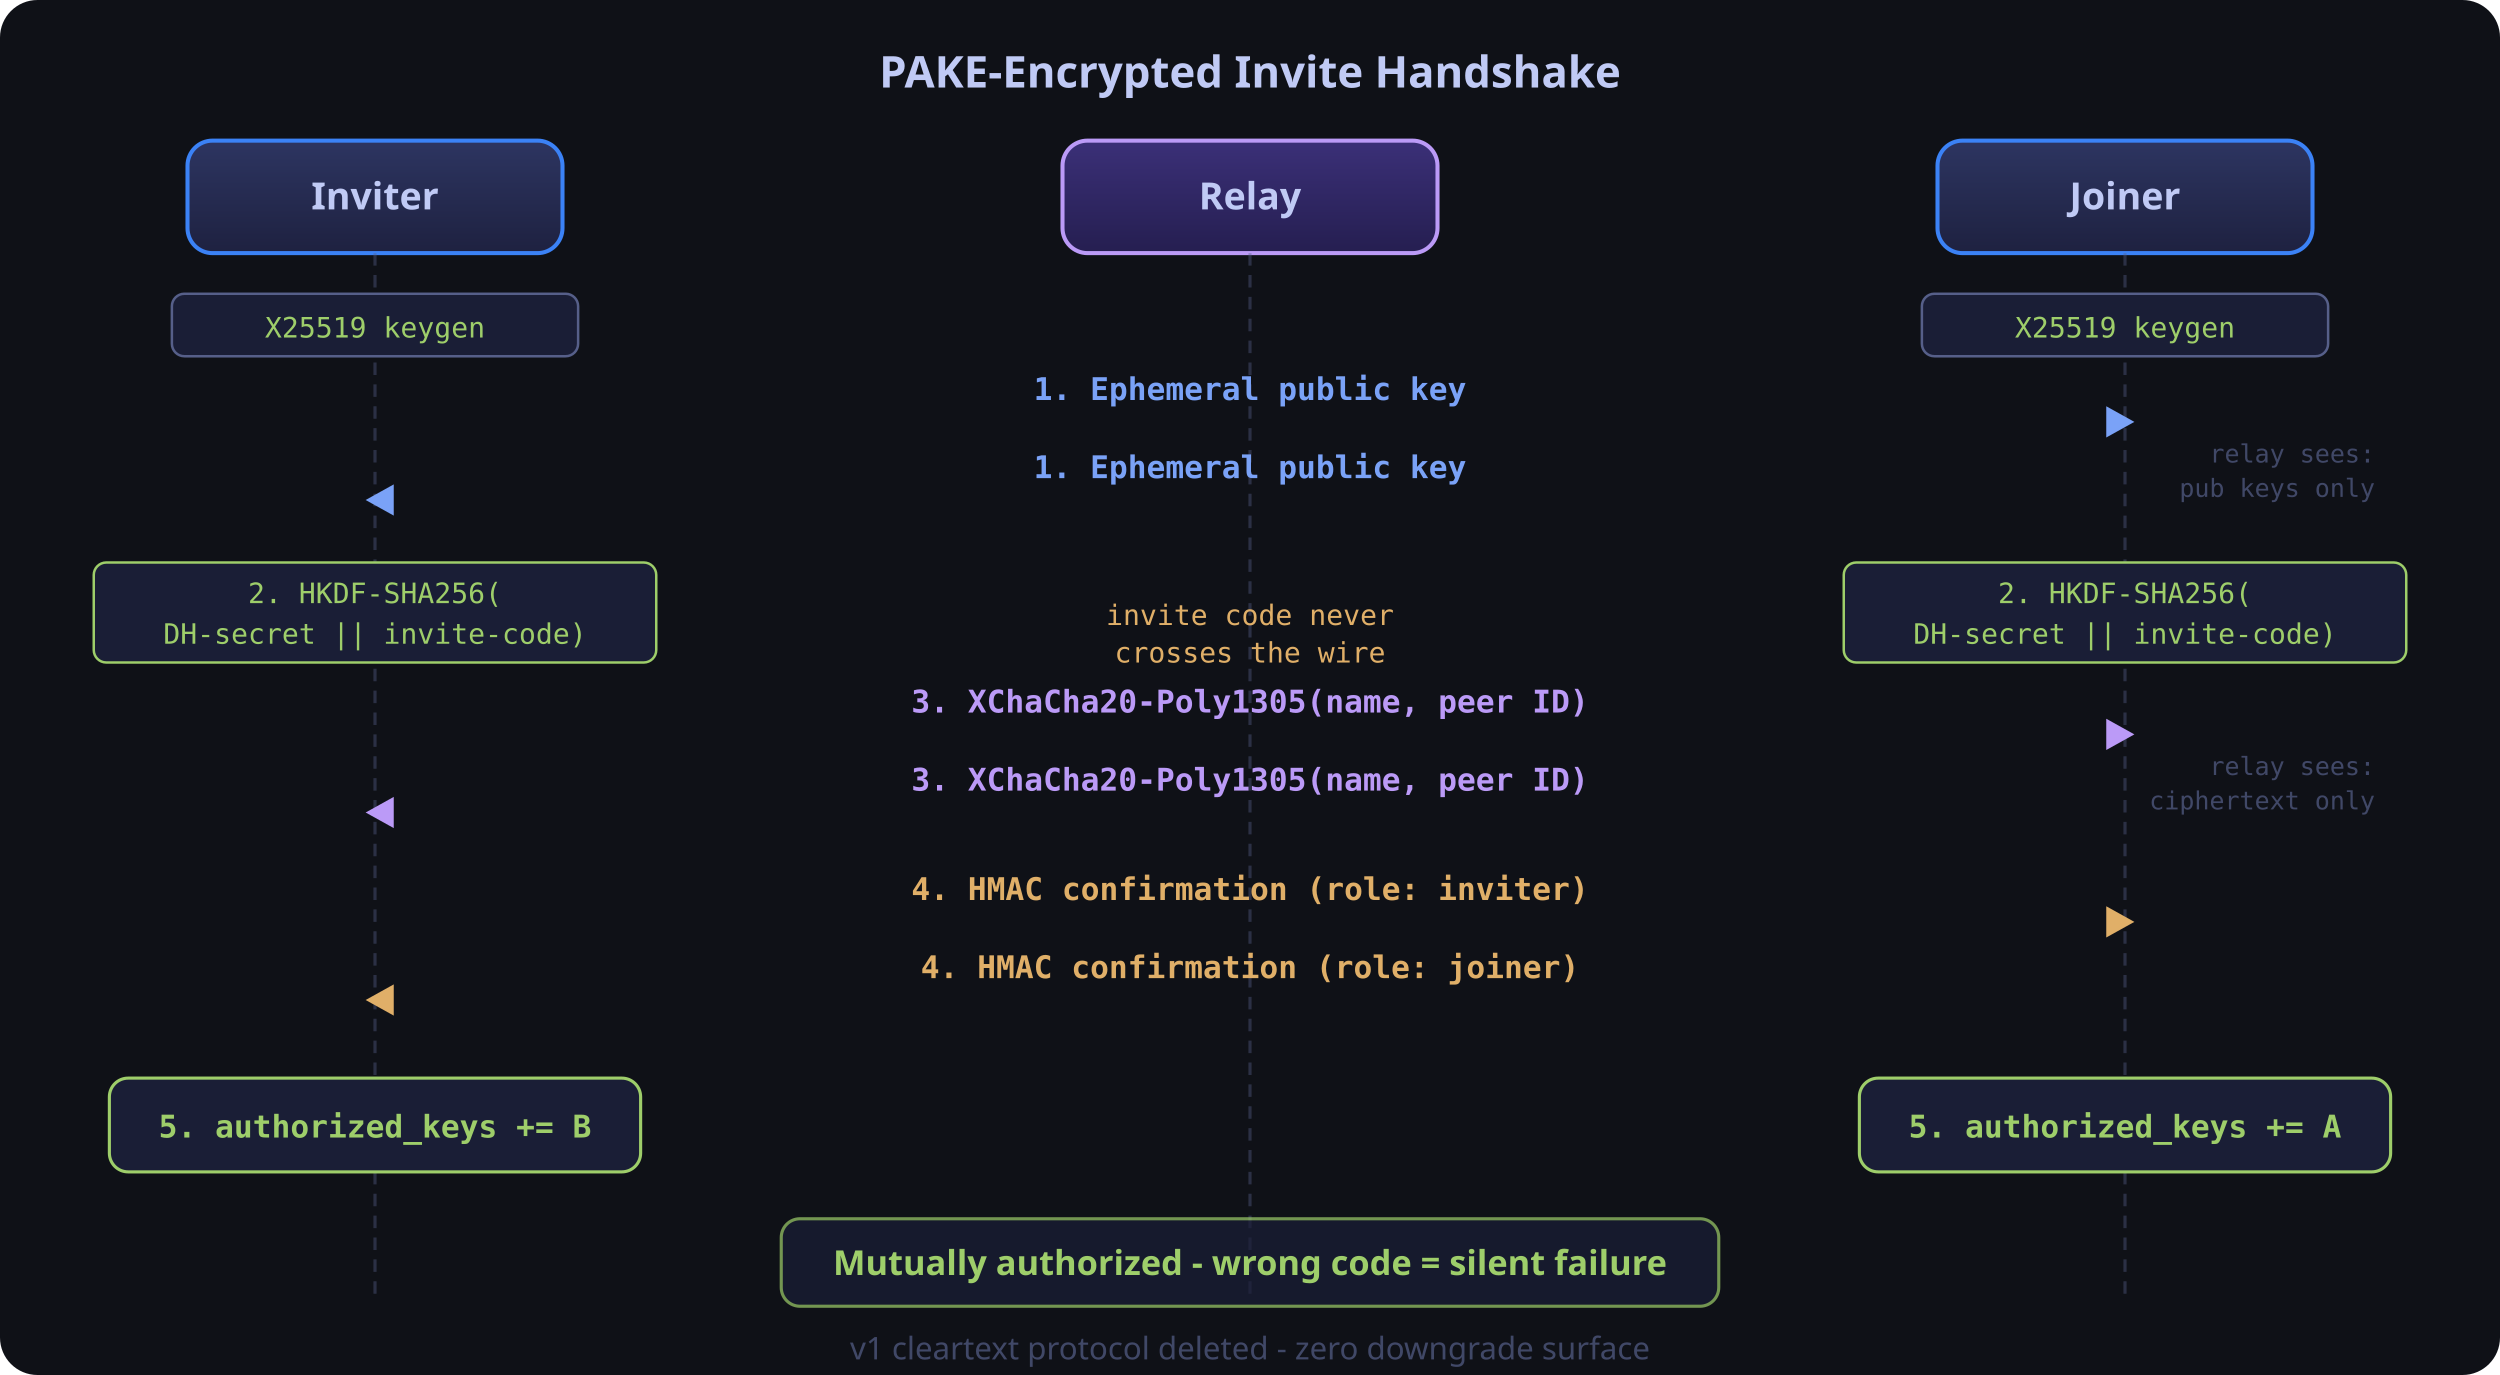
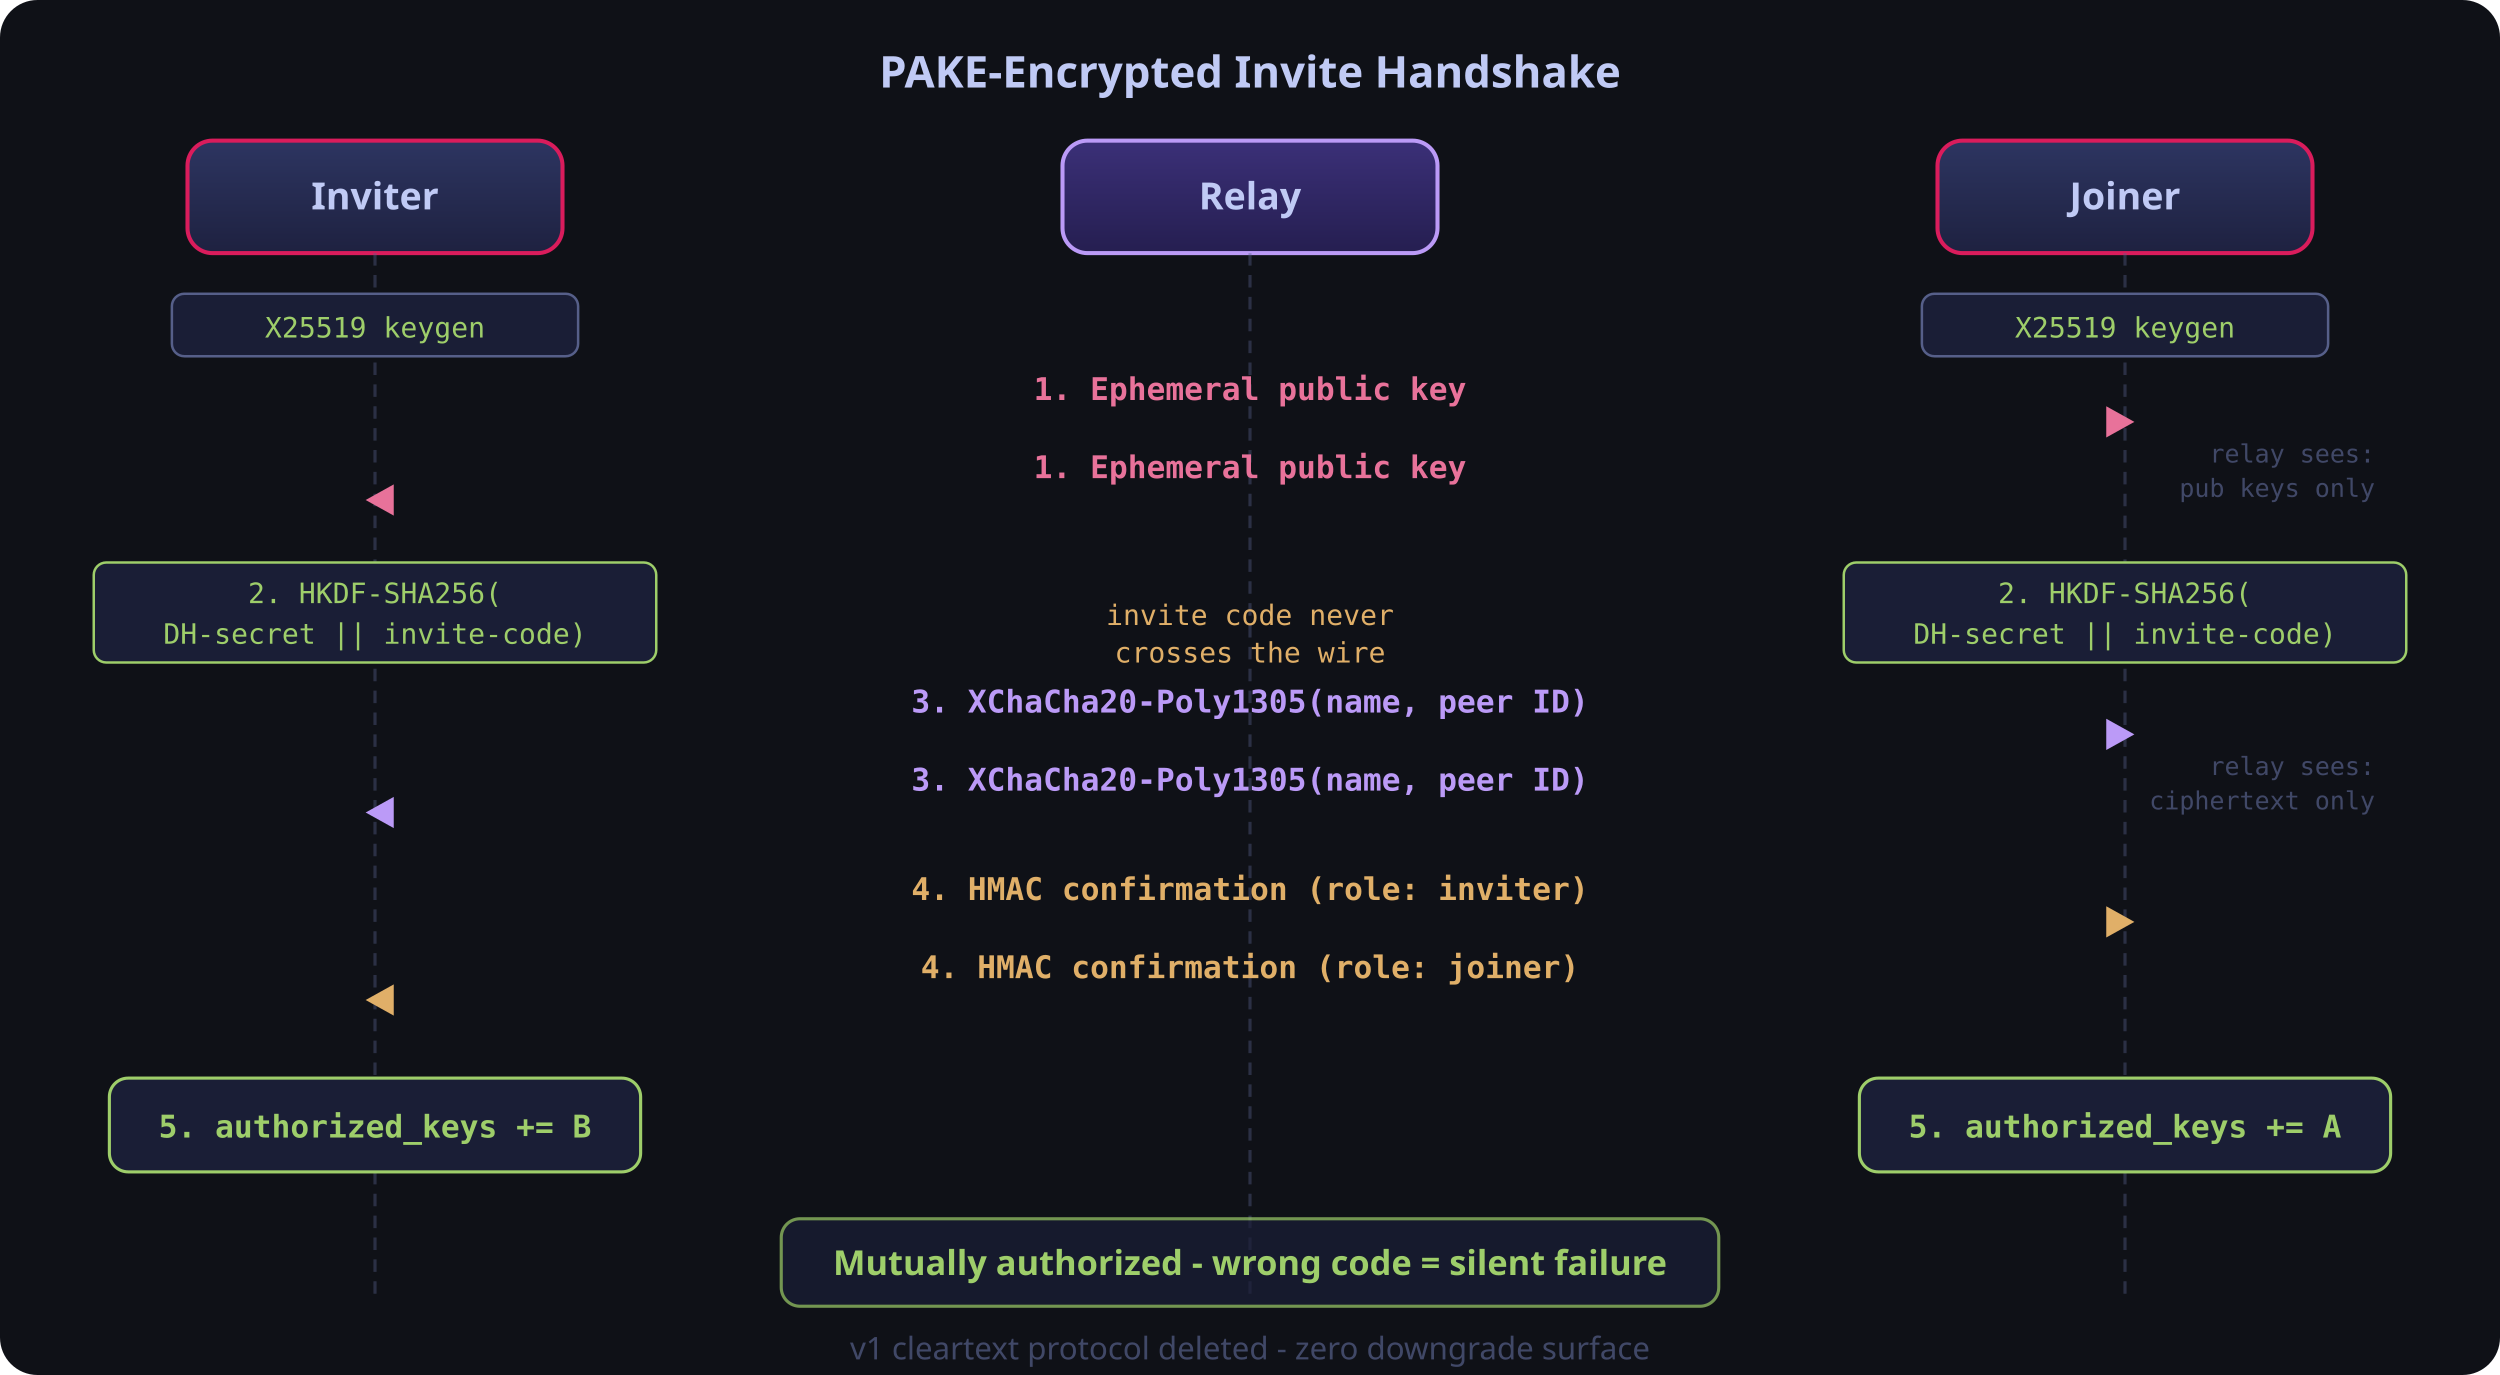
<svg xmlns="http://www.w3.org/2000/svg" viewBox="0 0 800 440" width="800" height="440">
  <defs>
    <linearGradient id="peerFill" x1="0%" y1="0%" x2="0%" y2="100%">
      <stop offset="0%" style="stop-color:#2d3561;stop-opacity:1" />
      <stop offset="100%" style="stop-color:#1e2140;stop-opacity:1" />
    </linearGradient>
    <linearGradient id="relayFill" x1="0%" y1="0%" x2="0%" y2="100%">
      <stop offset="0%" style="stop-color:#3b3078;stop-opacity:1" />
      <stop offset="100%" style="stop-color:#251e50;stop-opacity:1" />
    </linearGradient>
    <filter id="glow">
      <feGaussianBlur stdDeviation="2" result="coloredBlur" />
      <feMerge>
        <feMergeNode in="coloredBlur" />
        <feMergeNode in="SourceGraphic" />
      </feMerge>
    </filter>
  </defs>
  <rect width="800" height="440" rx="12" fill="#0f1117" />
  <text x="400" y="28" font-family="system-ui, sans-serif" font-size="14" fill="#c0caf5" text-anchor="middle" font-weight="600">PAKE-Encrypted Invite Handshake</text>
-   <rect x="60" y="45" width="120" height="36" rx="8" fill="url(#peerFill)" stroke="#3b82f6" stroke-width="1.3" />
+   <rect x="60" y="45" width="120" height="36" rx="8" fill="url(#peerFill)" stroke="#da1c5c" stroke-width="1.3" />
  <text x="120" y="67" font-family="system-ui, sans-serif" font-size="12" fill="#c0caf5" text-anchor="middle" font-weight="600">Inviter</text>
  <rect x="340" y="45" width="120" height="36" rx="8" fill="url(#relayFill)" stroke="#bb9af7" stroke-width="1.3" />
  <text x="400" y="67" font-family="system-ui, sans-serif" font-size="12" fill="#c0caf5" text-anchor="middle" font-weight="600">Relay</text>
-   <rect x="620" y="45" width="120" height="36" rx="8" fill="url(#peerFill)" stroke="#3b82f6" stroke-width="1.3" />
+   <rect x="620" y="45" width="120" height="36" rx="8" fill="url(#peerFill)" stroke="#da1c5c" stroke-width="1.3" />
  <text x="680" y="67" font-family="system-ui, sans-serif" font-size="12" fill="#c0caf5" text-anchor="middle" font-weight="600">Joiner</text>
  <line x1="120" y1="81" x2="120" y2="415" stroke="#565f89" stroke-width="1" stroke-dasharray="4,3" opacity="0.4" />
  <line x1="400" y1="81" x2="400" y2="415" stroke="#565f89" stroke-width="1" stroke-dasharray="4,3" opacity="0.4" />
  <line x1="680" y1="81" x2="680" y2="415" stroke="#565f89" stroke-width="1" stroke-dasharray="4,3" opacity="0.4" />
  <rect x="55" y="94" width="130" height="20" rx="4" fill="#1a1e36" stroke="#565f89" stroke-width="0.8" />
  <text x="120" y="108" font-family="SF Mono, monospace" font-size="9" fill="#9ece6a" text-anchor="middle">X25519 keygen</text>
  <rect x="615" y="94" width="130" height="20" rx="4" fill="#1a1e36" stroke="#565f89" stroke-width="0.8" />
  <text x="680" y="108" font-family="SF Mono, monospace" font-size="9" fill="#9ece6a" text-anchor="middle">X25519 keygen</text>
-   <line x1="120" y1="135" x2="680" y2="135" stroke="#7aa2f7" stroke-width="2" filter="url(#glow)" />
-   <polygon points="674,130 674,140 683,135" fill="#7aa2f7" />
-   <text x="400" y="128" font-family="SF Mono, monospace" font-size="10" fill="#7aa2f7" text-anchor="middle" font-weight="600">1. Ephemeral public key</text>
-   <line x1="680" y1="160" x2="120" y2="160" stroke="#7aa2f7" stroke-width="2" filter="url(#glow)" />
-   <polygon points="126,155 126,165 117,160" fill="#7aa2f7" />
-   <text x="400" y="153" font-family="SF Mono, monospace" font-size="10" fill="#7aa2f7" text-anchor="middle" font-weight="600">1. Ephemeral public key</text>
+   <line x1="120" y1="135" x2="680" y2="135" stroke="#e8729a" stroke-width="2" filter="url(#glow)" />
+   <polygon points="674,130 674,140 683,135" fill="#e8729a" />
+   <text x="400" y="128" font-family="SF Mono, monospace" font-size="10" fill="#e8729a" text-anchor="middle" font-weight="600">1. Ephemeral public key</text>
+   <line x1="680" y1="160" x2="120" y2="160" stroke="#e8729a" stroke-width="2" filter="url(#glow)" />
+   <polygon points="126,155 126,165 117,160" fill="#e8729a" />
+   <text x="400" y="153" font-family="SF Mono, monospace" font-size="10" fill="#e8729a" text-anchor="middle" font-weight="600">1. Ephemeral public key</text>
  <text x="760" y="148" font-family="SF Mono, monospace" font-size="8" fill="#565f89" text-anchor="end" opacity="0.7">relay sees:</text>
  <text x="760" y="159" font-family="SF Mono, monospace" font-size="8" fill="#565f89" text-anchor="end" opacity="0.7">pub keys only</text>
  <rect x="30" y="180" width="180" height="32" rx="4" fill="#1a1e36" stroke="#9ece6a" stroke-width="0.8" />
  <text x="120" y="193" font-family="SF Mono, monospace" font-size="9" fill="#9ece6a" text-anchor="middle">2. HKDF-SHA256(</text>
  <text x="120" y="206" font-family="SF Mono, monospace" font-size="9" fill="#9ece6a" text-anchor="middle">DH-secret || invite-code)</text>
  <rect x="590" y="180" width="180" height="32" rx="4" fill="#1a1e36" stroke="#9ece6a" stroke-width="0.8" />
  <text x="680" y="193" font-family="SF Mono, monospace" font-size="9" fill="#9ece6a" text-anchor="middle">2. HKDF-SHA256(</text>
  <text x="680" y="206" font-family="SF Mono, monospace" font-size="9" fill="#9ece6a" text-anchor="middle">DH-secret || invite-code)</text>
  <text x="400" y="200" font-family="SF Mono, monospace" font-size="9" fill="#e0af68" text-anchor="middle">invite code never</text>
  <text x="400" y="212" font-family="SF Mono, monospace" font-size="9" fill="#e0af68" text-anchor="middle">crosses the wire</text>
  <line x1="120" y1="235" x2="680" y2="235" stroke="#bb9af7" stroke-width="2" filter="url(#glow)" />
  <polygon points="674,230 674,240 683,235" fill="#bb9af7" />
  <text x="400" y="228" font-family="SF Mono, monospace" font-size="10" fill="#bb9af7" text-anchor="middle" font-weight="600">3. XChaCha20-Poly1305(name, peer ID)</text>
  <line x1="680" y1="260" x2="120" y2="260" stroke="#bb9af7" stroke-width="2" filter="url(#glow)" />
  <polygon points="126,255 126,265 117,260" fill="#bb9af7" />
  <text x="400" y="253" font-family="SF Mono, monospace" font-size="10" fill="#bb9af7" text-anchor="middle" font-weight="600">3. XChaCha20-Poly1305(name, peer ID)</text>
  <text x="760" y="248" font-family="SF Mono, monospace" font-size="8" fill="#565f89" text-anchor="end" opacity="0.7">relay sees:</text>
  <text x="760" y="259" font-family="SF Mono, monospace" font-size="8" fill="#565f89" text-anchor="end" opacity="0.7">ciphertext only</text>
  <line x1="120" y1="295" x2="680" y2="295" stroke="#e0af68" stroke-width="2" filter="url(#glow)" />
  <polygon points="674,290 674,300 683,295" fill="#e0af68" />
  <text x="400" y="288" font-family="SF Mono, monospace" font-size="10" fill="#e0af68" text-anchor="middle" font-weight="600">4. HMAC confirmation (role: inviter)</text>
  <line x1="680" y1="320" x2="120" y2="320" stroke="#e0af68" stroke-width="2" filter="url(#glow)" />
  <polygon points="126,315 126,325 117,320" fill="#e0af68" />
  <text x="400" y="313" font-family="SF Mono, monospace" font-size="10" fill="#e0af68" text-anchor="middle" font-weight="600">4. HMAC confirmation (role: joiner)</text>
  <rect x="35" y="345" width="170" height="30" rx="6" fill="#1a1e36" stroke="#9ece6a" stroke-width="1" />
  <text x="120" y="364" font-family="SF Mono, monospace" font-size="10" fill="#9ece6a" text-anchor="middle" font-weight="600">5. authorized_keys += B</text>
  <rect x="595" y="345" width="170" height="30" rx="6" fill="#1a1e36" stroke="#9ece6a" stroke-width="1" />
  <text x="680" y="364" font-family="SF Mono, monospace" font-size="10" fill="#9ece6a" text-anchor="middle" font-weight="600">5. authorized_keys += A</text>
  <rect x="250" y="390" width="300" height="28" rx="6" fill="#1a1e36" stroke="#9ece6a" stroke-width="1" opacity="0.7" />
  <text x="400" y="408" font-family="system-ui, sans-serif" font-size="11" fill="#9ece6a" text-anchor="middle" font-weight="600">Mutually authorized - wrong code = silent failure</text>
  <text x="400" y="435" font-family="system-ui, sans-serif" font-size="10" fill="#565f89" text-anchor="middle" opacity="0.7">
    v1 cleartext protocol deleted - zero downgrade surface
  </text>
</svg>
